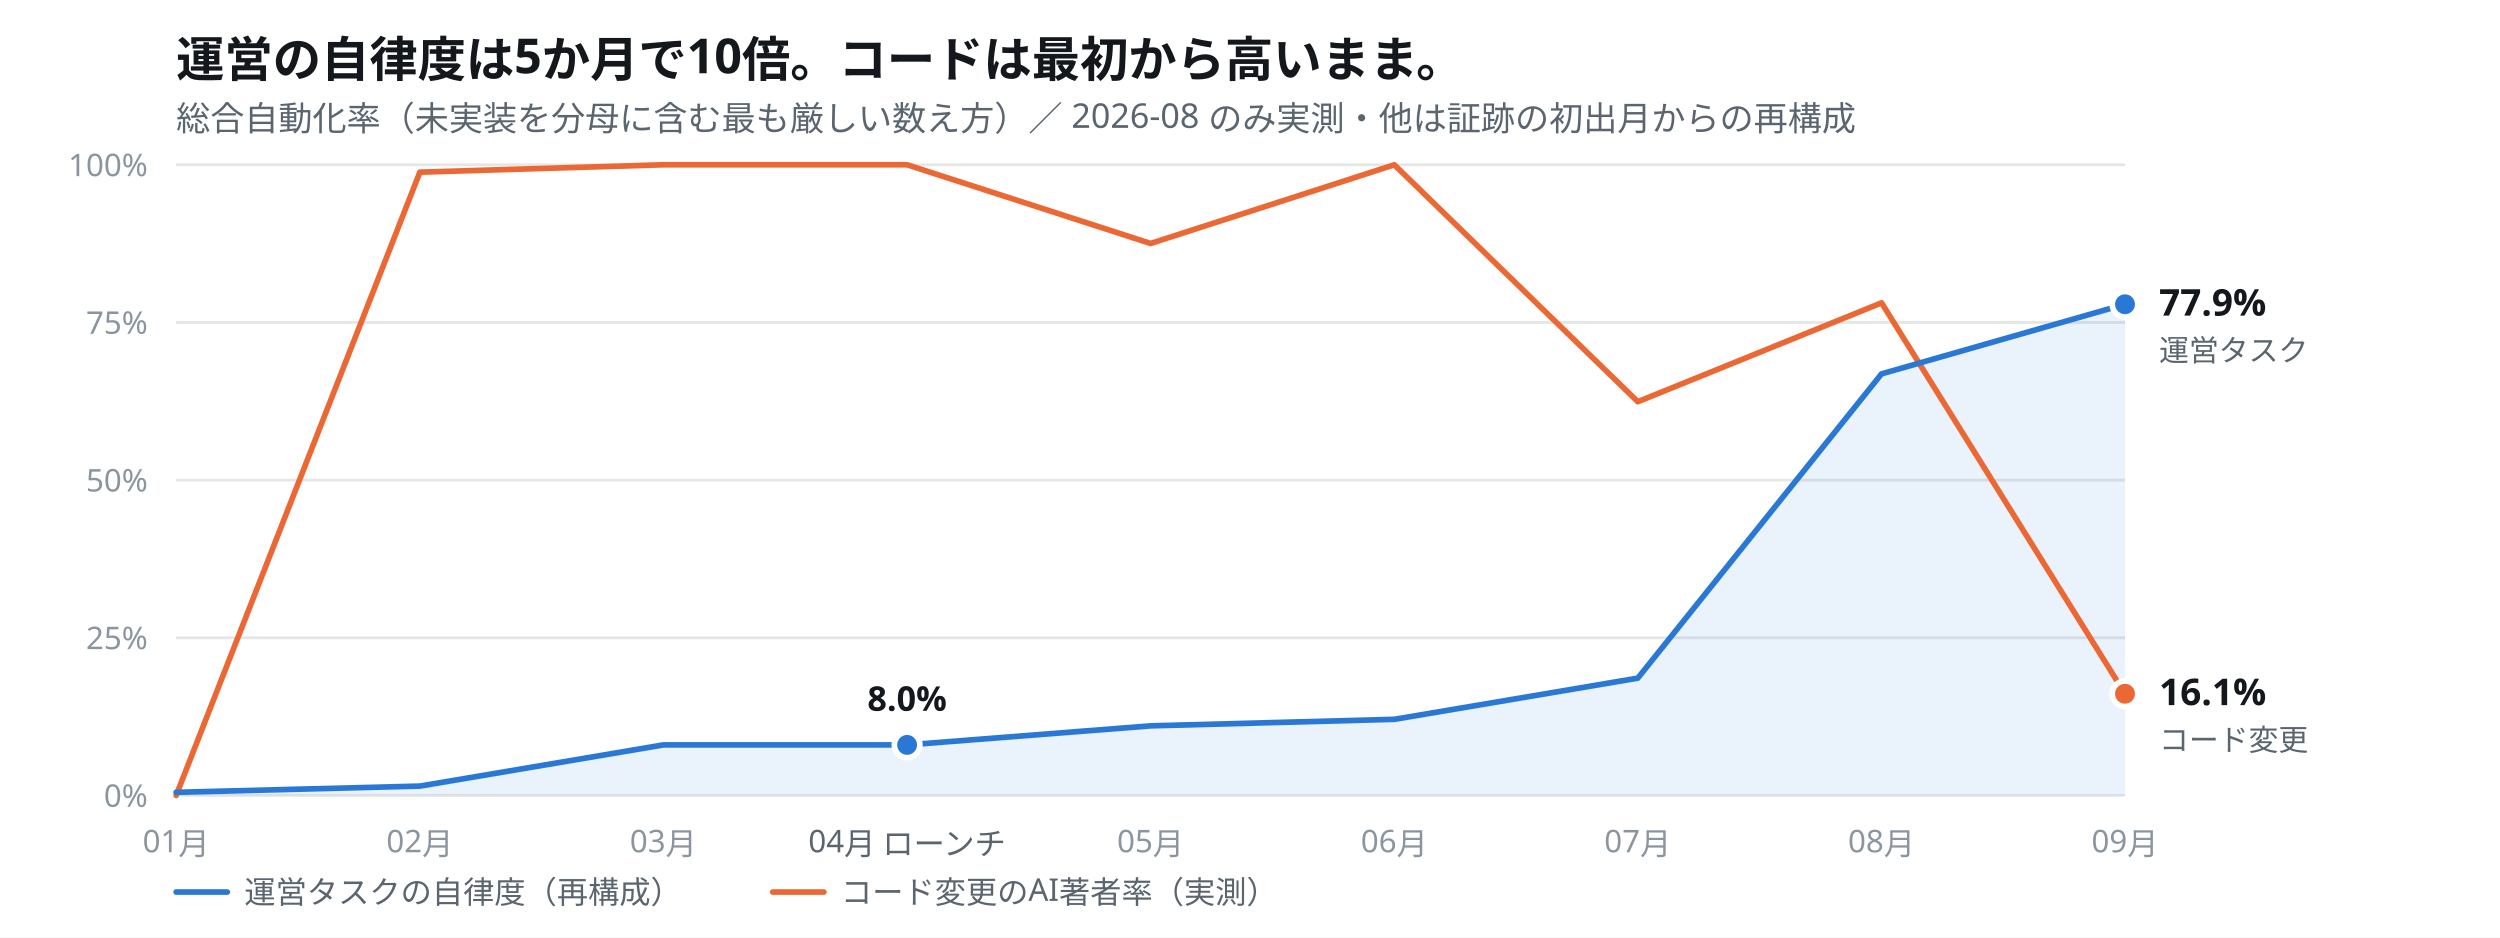
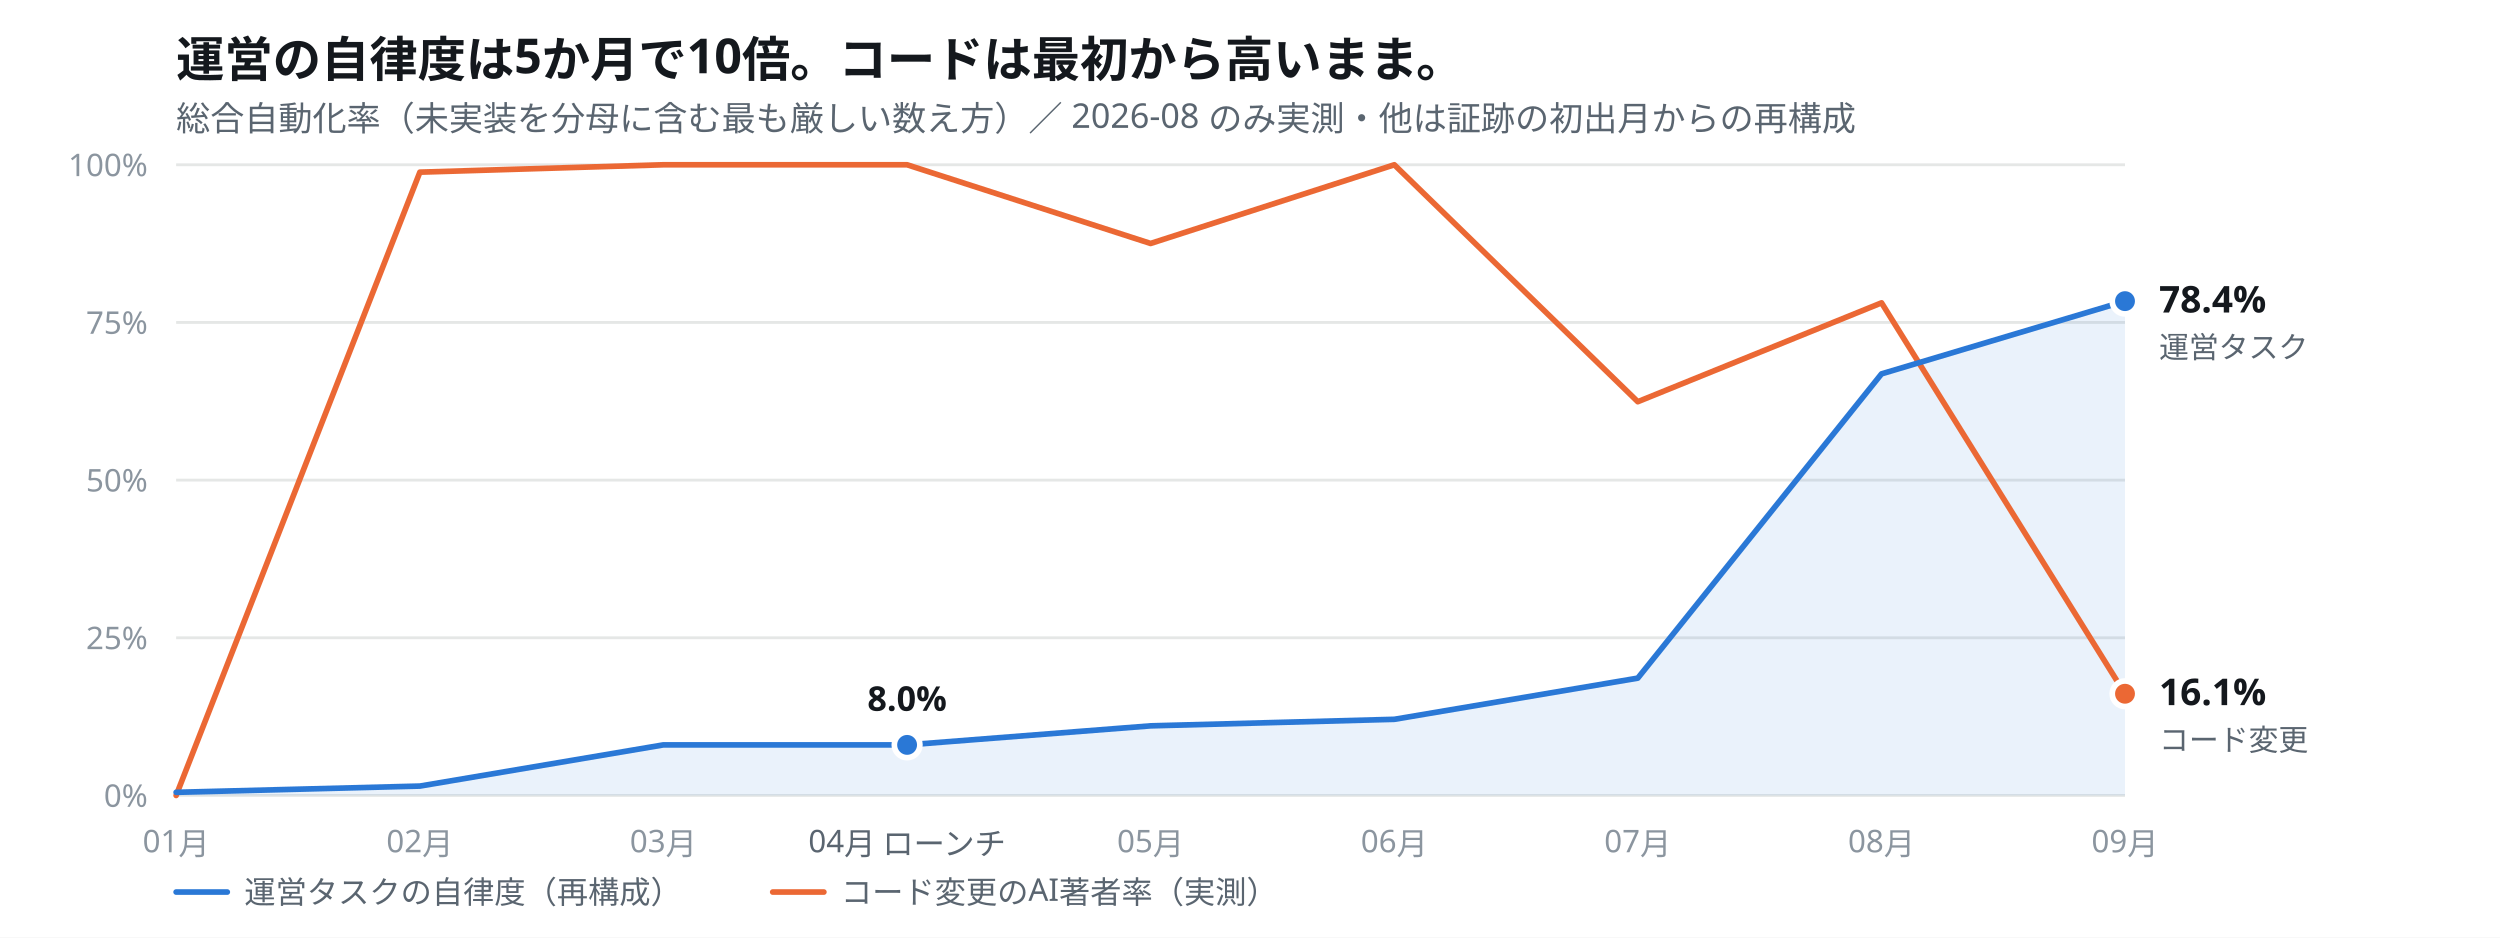
<svg xmlns="http://www.w3.org/2000/svg" viewBox="0 0 880 330" width="880" height="330" font-family="'Zen Kaku Gothic New','Hiragino Sans','Noto Sans JP',sans-serif" role="img" aria-label="運営タスクの自律度とコード変更のAI比率の月次推移">
  <rect width="880" height="330" fill="#ffffff" />
  <text x="62" y="27" fill="#14181d" font-size="17" font-weight="700">運営の自律度は5か月で10倍。コードは最初から高いまま。</text>
  <text x="62" y="46" fill="#5a6570" font-size="12">総合自動化率（未実装を分母に含む最も厳しい数え方）／ 2026-08 のみ実測・他は証跡の初出月からの再構成</text>
  <line x1="62" y1="280.0" x2="748" y2="280.0" stroke="#e5e7e6" stroke-width="1" />
  <text x="52" y="284.0" fill="#8b959f" font-size="11" text-anchor="end" font-variant-numeric="tabular-nums">0%</text>
  <line x1="62" y1="224.5" x2="748" y2="224.5" stroke="#e5e7e6" stroke-width="1" />
  <text x="52" y="228.5" fill="#8b959f" font-size="11" text-anchor="end" font-variant-numeric="tabular-nums">25%</text>
  <line x1="62" y1="169.0" x2="748" y2="169.0" stroke="#e5e7e6" stroke-width="1" />
  <text x="52" y="173.0" fill="#8b959f" font-size="11" text-anchor="end" font-variant-numeric="tabular-nums">50%</text>
  <line x1="62" y1="113.5" x2="748" y2="113.5" stroke="#e5e7e6" stroke-width="1" />
  <text x="52" y="117.5" fill="#8b959f" font-size="11" text-anchor="end" font-variant-numeric="tabular-nums">75%</text>
  <line x1="62" y1="58.0" x2="748" y2="58.0" stroke="#e5e7e6" stroke-width="1" />
  <text x="52" y="62.0" fill="#8b959f" font-size="11" text-anchor="end" font-variant-numeric="tabular-nums">100%</text>
  <text x="62.0" y="300" fill="#8b959f" font-size="11" text-anchor="middle">01月</text>
  <text x="147.8" y="300" fill="#8b959f" font-size="11" text-anchor="middle">02月</text>
  <text x="233.5" y="300" fill="#8b959f" font-size="11" text-anchor="middle">03月</text>
  <text x="319.3" y="300" fill="#5a6570" font-size="11" text-anchor="middle">04月 ローンチ</text>
  <text x="405.0" y="300" fill="#8b959f" font-size="11" text-anchor="middle">05月</text>
  <text x="490.8" y="300" fill="#8b959f" font-size="11" text-anchor="middle">06月</text>
  <text x="576.5" y="300" fill="#8b959f" font-size="11" text-anchor="middle">07月</text>
  <text x="662.3" y="300" fill="#8b959f" font-size="11" text-anchor="middle">08月</text>
  <text x="748.0" y="300" fill="#8b959f" font-size="11" text-anchor="middle">09月</text>
-   <polygon points="62,280 62.0,278.9 147.8,276.7 233.5,262.2 319.3,262.2 405.0,255.5 490.8,253.2 576.5,238.7 662.3,131.6 748.0,107.1 748,280" fill="#2a78d6" fill-opacity="0.1" />
+   <polygon points="62,280 62.0,278.9 147.8,276.7 233.5,262.2 319.3,262.2 405.0,255.5 490.8,253.2 576.5,238.7 662.3,131.6 748.0,106.0 748,280" fill="#2a78d6" fill-opacity="0.1" />
  <polyline points="62.0,280.0 147.8,60.6 233.5,58.0 319.3,58.0 405.0,85.7 490.8,58.0 576.5,141.4 662.3,106.6 748.0,244.2" fill="none" stroke="#eb6834" stroke-width="2" stroke-linejoin="round" stroke-linecap="round" />
-   <polyline points="62.0,278.9 147.8,276.7 233.5,262.2 319.3,262.2 405.0,255.5 490.8,253.2 576.5,238.7 662.3,131.6 748.0,107.1" fill="none" stroke="#2a78d6" stroke-width="2" stroke-linejoin="round" stroke-linecap="round" />
-   <circle cx="748.0" cy="107.1" r="4.5" fill="#2a78d6" stroke="#ffffff" stroke-width="2" />
+   <polyline points="62.0,278.9 147.8,276.7 233.5,262.2 319.3,262.2 405.0,255.5 490.8,253.2 576.5,238.7 662.3,131.6 748.0,106.0" fill="none" stroke="#2a78d6" stroke-width="2" stroke-linejoin="round" stroke-linecap="round" />
+   <circle cx="748.0" cy="106.0" r="4.5" fill="#2a78d6" stroke="#ffffff" stroke-width="2" />
  <circle cx="748.0" cy="244.2" r="4.5" fill="#eb6834" stroke="#ffffff" stroke-width="2" />
  <circle cx="319.3" cy="262.2" r="4.5" fill="#2a78d6" stroke="#ffffff" stroke-width="2" />
-   <text x="760" y="111.1" fill="#14181d" font-size="13" font-weight="700" font-variant-numeric="tabular-nums">77.9%</text>
-   <text x="760" y="127.1" fill="#5a6570" font-size="10.5">運営タスク</text>
+   <text x="760" y="110.0" fill="#14181d" font-size="13" font-weight="700" font-variant-numeric="tabular-nums">78.4%</text>
+   <text x="760" y="126.0" fill="#5a6570" font-size="10.5">運営タスク</text>
  <text x="760" y="248.2" fill="#14181d" font-size="13" font-weight="700" font-variant-numeric="tabular-nums">16.1%</text>
  <text x="760" y="264.2" fill="#5a6570" font-size="10.5">コード変更</text>
  <text x="319.3" y="250.2" fill="#14181d" font-size="12" font-weight="700" text-anchor="middle" font-variant-numeric="tabular-nums">8.0%</text>
  <line x1="62" y1="314" x2="80" y2="314" stroke="#2a78d6" stroke-width="2" stroke-linecap="round" />
  <text x="86" y="318" fill="#5a6570" font-size="11">運営タスクの自律度（再構成）</text>
  <line x1="272" y1="314" x2="290" y2="314" stroke="#eb6834" stroke-width="2" stroke-linecap="round" />
  <text x="296" y="318" fill="#5a6570" font-size="11">コード変更のAI著者率（実測）</text>
</svg>
